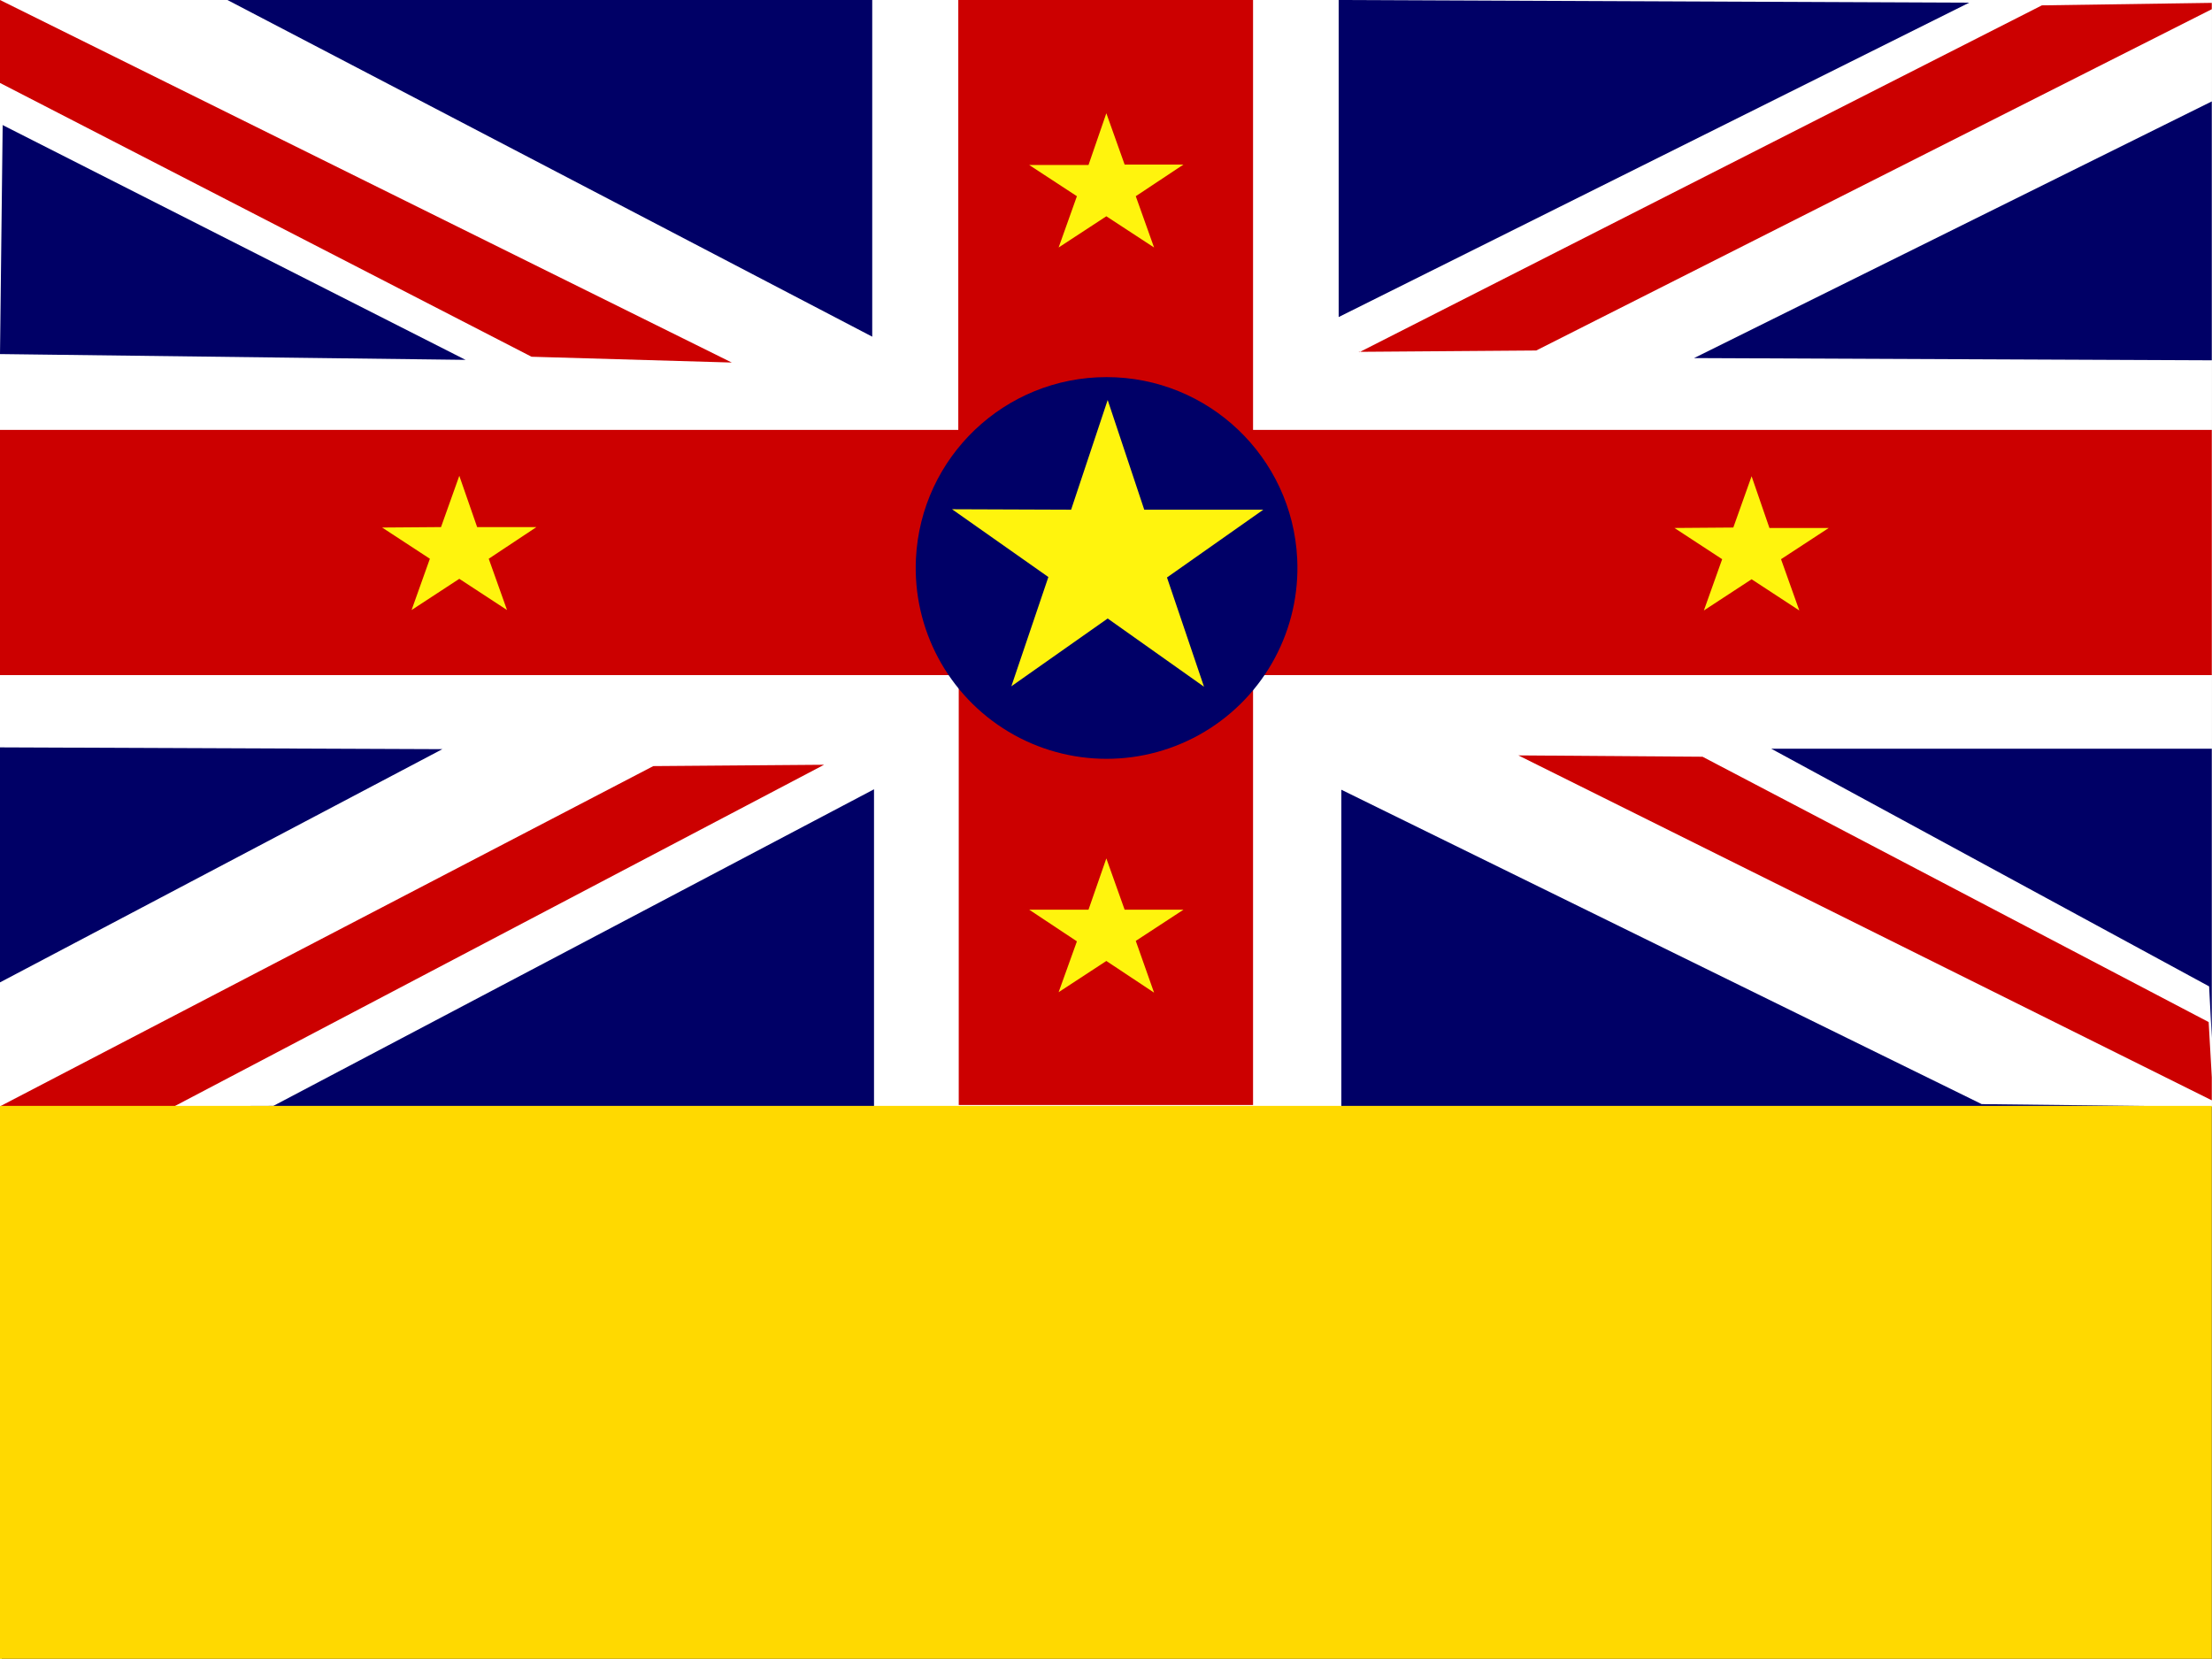
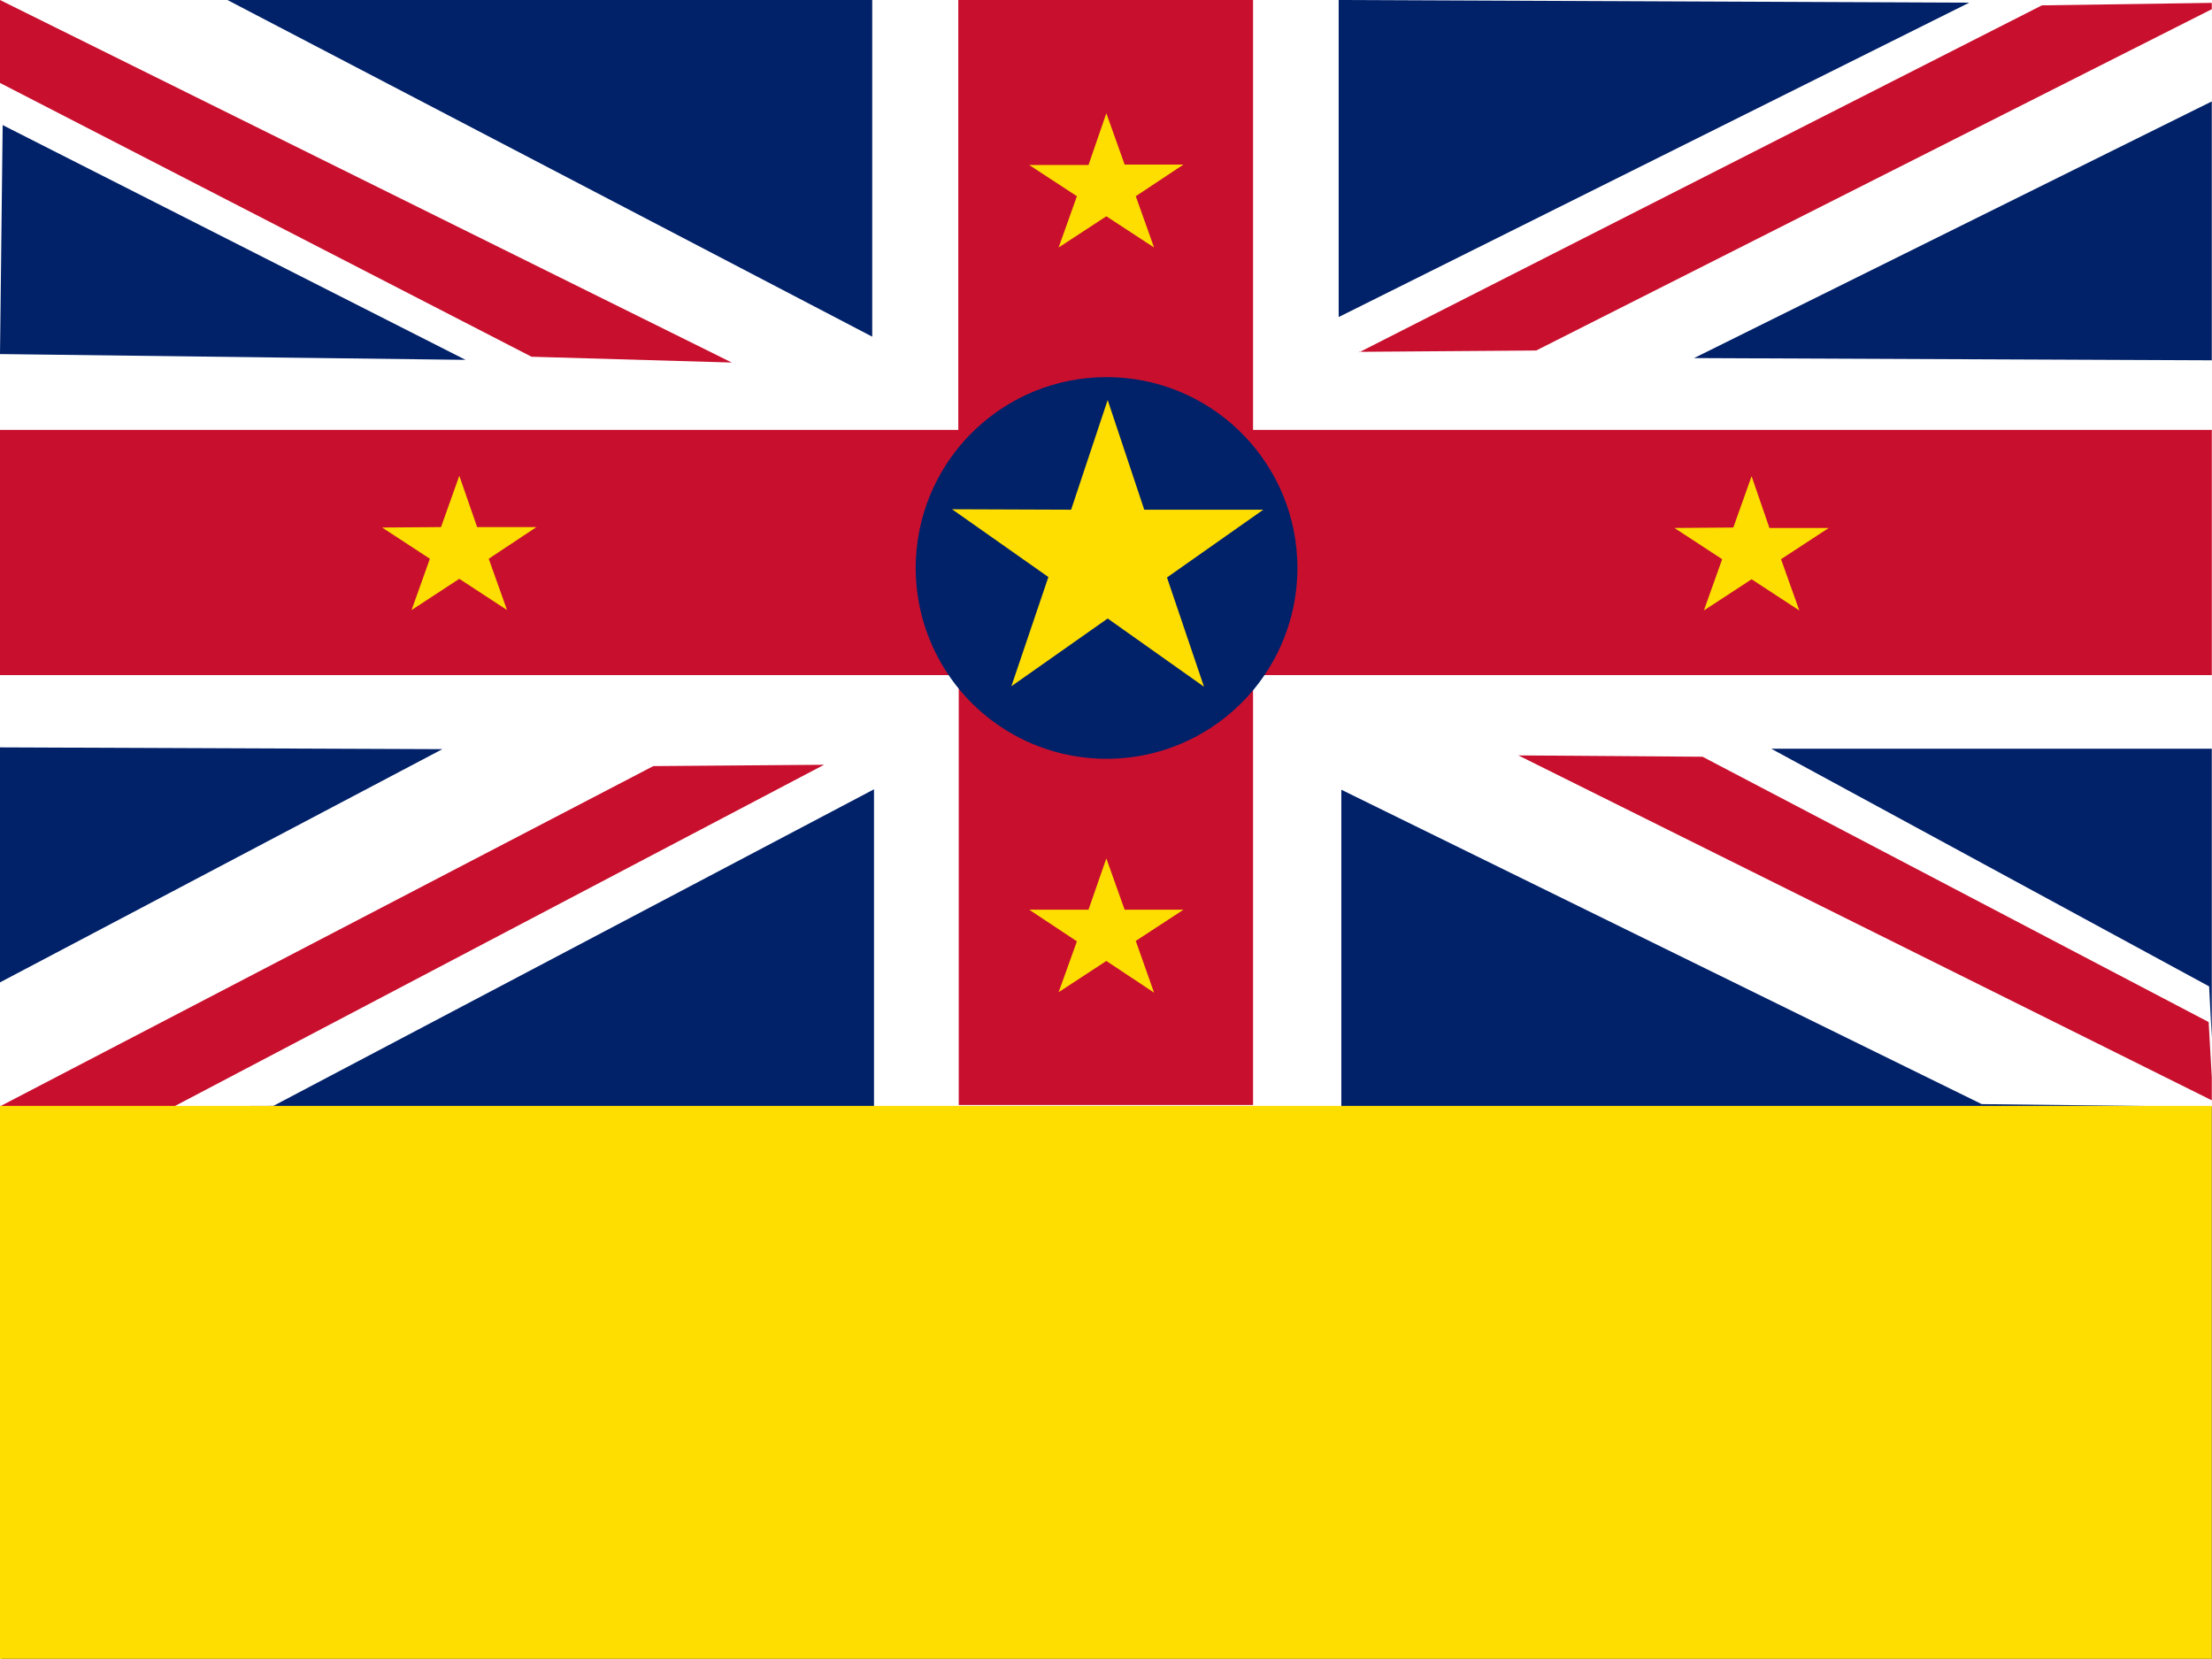
<svg xmlns="http://www.w3.org/2000/svg" id="flag-icon-css-nu" viewBox="0 0 640 480">
  <defs>
-     <clipPath id="a">
+     <clipPath id="nu-a">
      <path fill-opacity=".7" d="M0 0h496v372H0z" />
    </clipPath>
  </defs>
-   <g clip-path="url(#a)" transform="scale(1.2902)">
+   <g clip-path="url(#nu-a)" transform="scale(1.2902)">
    <path fill="#fff" fill-rule="evenodd" d="M0 0h499.6v248.1H0z" />
-     <path fill="#c00" d="M0 0v18.6L119.2 80l44.9 1.3L0 0z" />
-     <path fill="#006" d="M51 0l144.6 75.5V0H51z" />
-     <path fill="#c00" d="M214.9 0v96.4H0v55h215v96.4h66v-96.4h215v-55H281V0h-66z" />
-     <path fill="#006" d="M300.2 0v71.1L441.6.6 300.2 0z" />
-     <path fill="#c00" d="M304.7 78.9l39.8-.3L498.9.6l-41 .6L304.8 79z" />
-     <path fill="#006" d="M0 167.5v52.8L99.2 168 0 167.6z" />
-     <path fill="#c00" d="M381.9 169.7l-41.4-.3 155.8 77.5-1-17.7-113.5-59.5zM38.7 248.3l146.1-76.8-38.3.3L0 248.1" />
-     <path fill="#006" d="M497.9 21.8l-118 58.5 116.4.5v87.1h-99.1l98.2 53.3 1.4 27-52.4-.6-143.6-70.5v71.2H196V177L61.3 248l-60.9.2V496H992V.4L499 0M.6 28L0 79.4l104.4 1.3L.5 28z" />
-     <g fill="#ffd900" fill-rule="evenodd" stroke-width="1pt">
+     <path fill="#c8102e" d="M0 0v18.6L119.2 80l44.9 1.3L0 0z" />
+     <path fill="#012169" d="M51 0l144.6 75.5V0H51z" />
+     <path fill="#c8102e" d="M214.9 0v96.4H0v55h215v96.4h66v-96.4h215v-55H281V0h-66z" />
+     <path fill="#012169" d="M300.2 0v71.1L441.6.6 300.2 0z" />
+     <path fill="#c8102e" d="M304.7 78.9l39.8-.3L498.9.6l-41 .6L304.8 79z" />
+     <path fill="#012169" d="M0 167.5v52.8L99.2 168 0 167.6z" />
+     <path fill="#c8102e" d="M381.9 169.7l-41.4-.3 155.8 77.5-1-17.7-113.5-59.5zM38.7 248.3l146.1-76.8-38.3.3L0 248.1" />
+     <path fill="#012169" d="M497.9 21.8l-118 58.5 116.4.5v87.1h-99.1l98.2 53.3 1.4 27-52.4-.6-143.6-70.5v71.2H196V177L61.3 248l-60.9.2V496H992V.4L499 0M.6 28L0 79.4l104.4 1.3L.5 28z" />
+     <g fill="#fedd00" fill-rule="evenodd" stroke-width="1pt">
      <path d="M496 0h496.1v496h-496z" />
      <path d="M0 248h523.5v248H0z" />
    </g>
    <g fill-rule="evenodd">
-       <path fill="#000067" d="M290.9 125.3a42.8 42.8 0 11-85.5 0 42.8 42.8 0 0185.5 0z" />
-       <path fill="#fff40d" d="M240.2 114.3l8.2-24.6 8.2 24.6h26.7l-21.6 15.2L270 154l-21.6-15.3-21.6 15.2 8.3-24.5-21.6-15.2zm148.5 4l4.1-11.5 4 11.6h13.3l-10.7 7 4.1 11.5-10.7-7-10.7 7 4.1-11.5-10.7-7zM244.1 204l4-11.5 4.1 11.5h13.2l-10.7 7 4.1 11.6-10.7-7.1-10.7 7 4.1-11.4-10.7-7.1zm0-167l4-11.6 4.1 11.5h13.2L254.7 44l4.1 11.5-10.7-7-10.7 7 4.1-11.5-10.7-7zM98.9 118.2l4.1-11.5 4 11.5h13.3l-10.7 7.1 4.1 11.5-10.7-7-10.7 7 4.1-11.5-10.7-7z" />
+       <path fill="#012169" d="M290.9 125.3a42.8 42.8 0 11-85.5 0 42.8 42.8 0 0185.5 0z" />
+       <path fill="#fedd00" d="M240.2 114.3l8.2-24.6 8.2 24.6h26.7l-21.6 15.2L270 154l-21.6-15.3-21.6 15.2 8.3-24.5-21.6-15.2zm148.5 4l4.1-11.5 4 11.6h13.3l-10.7 7 4.1 11.5-10.7-7-10.7 7 4.1-11.5-10.7-7zM244.1 204l4-11.5 4.1 11.5h13.2l-10.7 7 4.1 11.6-10.7-7.1-10.7 7 4.1-11.4-10.7-7.1zm0-167l4-11.6 4.1 11.5h13.2L254.7 44l4.1 11.5-10.7-7-10.7 7 4.1-11.5-10.7-7zM98.9 118.2l4.1-11.5 4 11.5h13.3l-10.7 7.1 4.1 11.5-10.7-7-10.7 7 4.1-11.5-10.7-7z" />
    </g>
  </g>
</svg>
